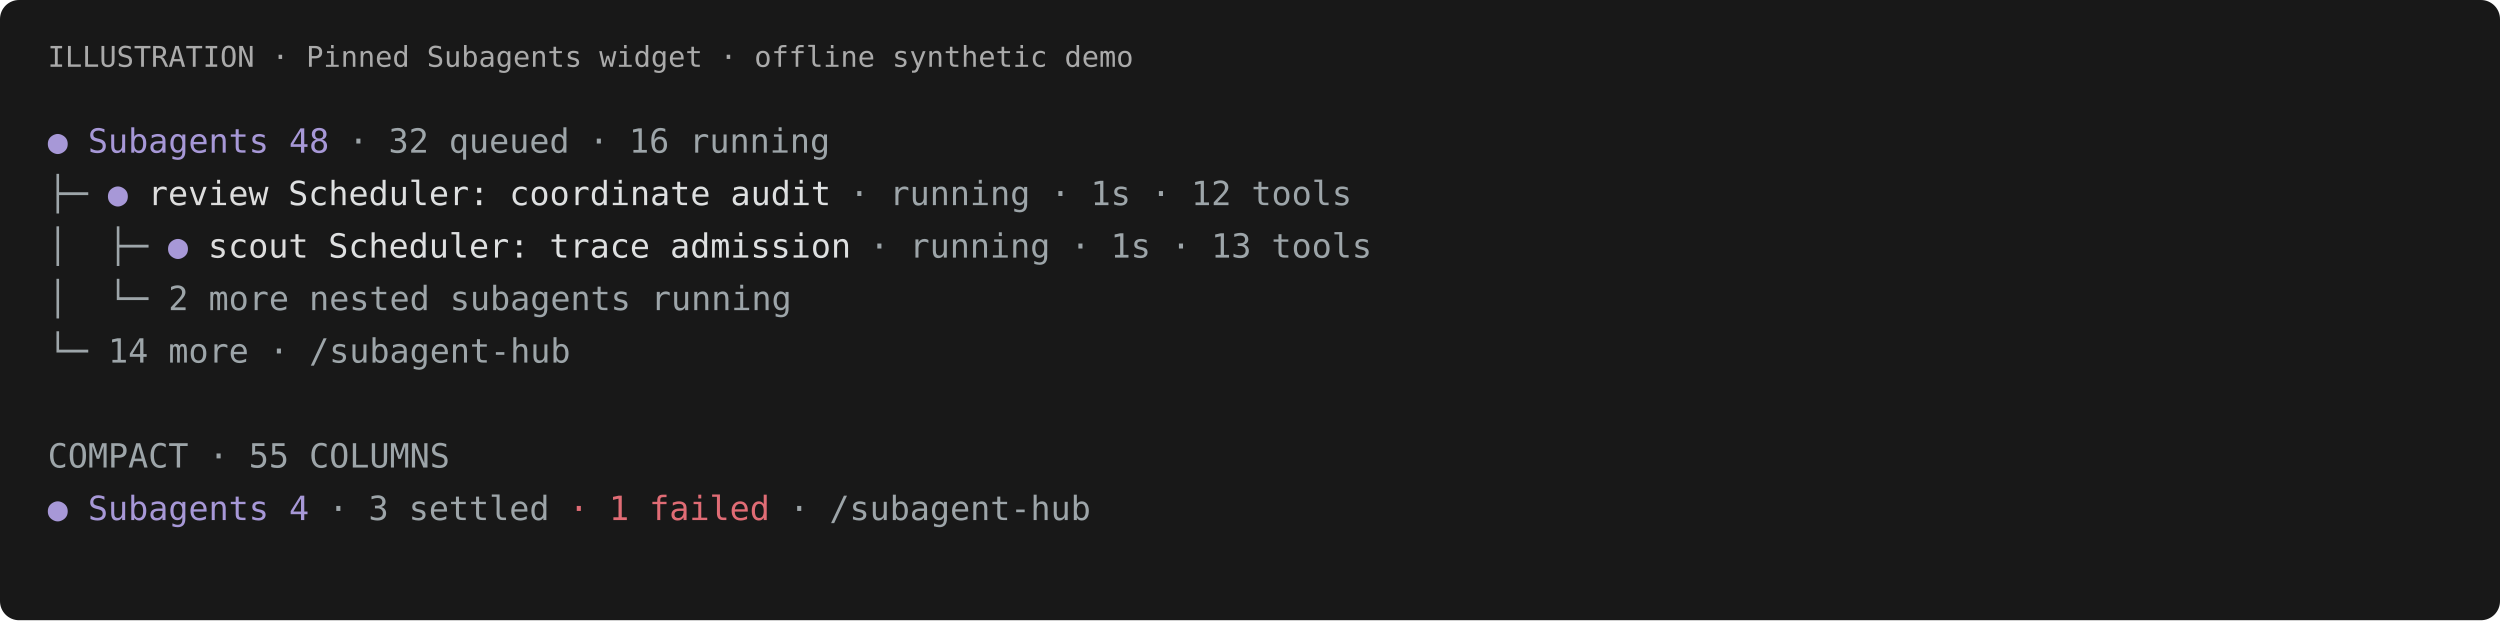
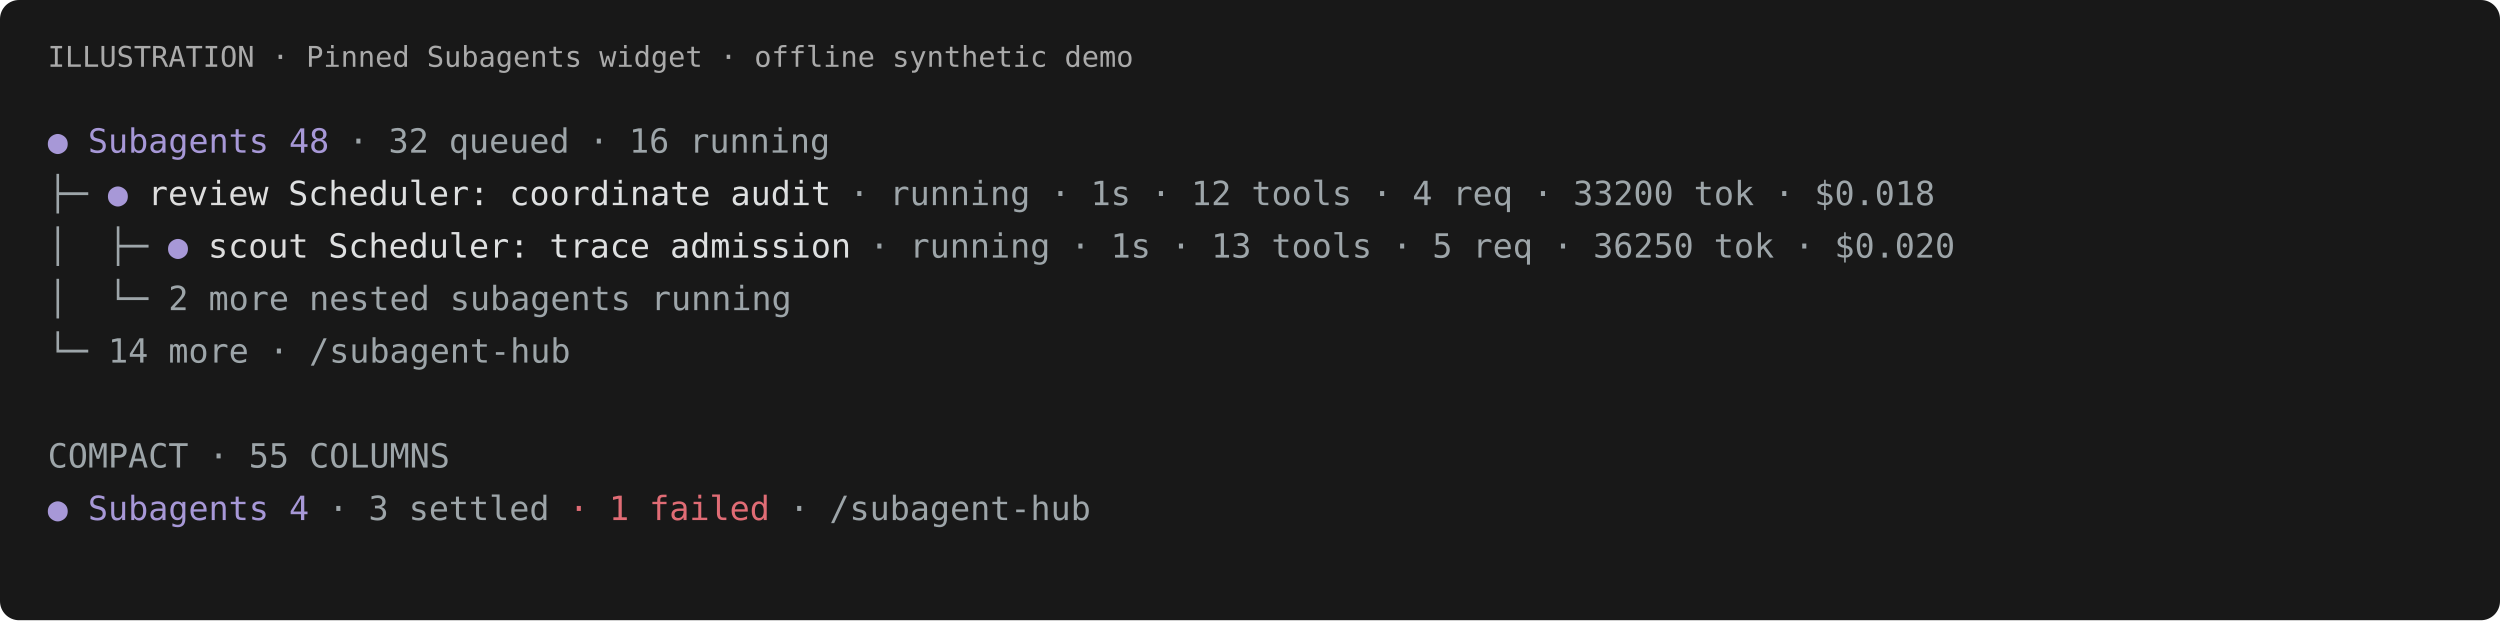
<svg xmlns="http://www.w3.org/2000/svg" width="1048" height="260" viewBox="0 0 1048 260" role="img" aria-labelledby="title desc">
  <rect width="100%" height="100%" rx="8" fill="#181818" />
  <text x="20" y="28" fill="#aaaaaa" font-family="Menlo, monospace" font-size="12">ILLUSTRATION · Pinned Subagents widget · offline synthetic demo</text>
  <text x="20" y="64" xml:space="preserve" fill="rgb(167,152,215)" font-family="Menlo, monospace" font-size="14" textLength="117.6" lengthAdjust="spacingAndGlyphs">● Subagents 48</text>
  <text x="137.6" y="64" xml:space="preserve" fill="rgb(157,165,169)" font-family="Menlo, monospace" font-size="14" textLength="100.8" lengthAdjust="spacingAndGlyphs"> · 32 queued</text>
  <text x="238.4" y="64" xml:space="preserve" fill="rgb(157,165,169)" font-family="Menlo, monospace" font-size="14" textLength="109.2" lengthAdjust="spacingAndGlyphs"> · 16 running</text>
  <text x="20" y="86" xml:space="preserve" fill="rgb(157,165,169)" font-family="Menlo, monospace" font-size="14" textLength="25.2" lengthAdjust="spacingAndGlyphs">├─ </text>
  <text x="45.2" y="86" xml:space="preserve" fill="rgb(167,152,215)" font-family="Menlo, monospace" font-size="14" textLength="16.8" lengthAdjust="spacingAndGlyphs">● </text>
  <text x="62" y="86" xml:space="preserve" fill="#dddddd" font-family="Menlo, monospace" font-size="14" textLength="58.8" lengthAdjust="spacingAndGlyphs">review </text>
  <text x="120.8" y="86" xml:space="preserve" fill="rgb(222,224,225)" font-family="Menlo, monospace" font-size="14" textLength="226.8" lengthAdjust="spacingAndGlyphs">Scheduler: coordinate audit</text>
-   <text x="347.6" y="86" xml:space="preserve" fill="rgb(157,165,169)" font-family="Menlo, monospace" font-size="14" textLength="218.4" lengthAdjust="spacingAndGlyphs"> · running · 1s · 12 tools</text>
+   <text x="347.6" y="86" xml:space="preserve" fill="rgb(157,165,169)" font-family="Menlo, monospace" font-size="14" textLength="462" lengthAdjust="spacingAndGlyphs"> · running · 1s · 12 tools · 4 req · 33200 tok · $0.018</text>
  <text x="20" y="108" xml:space="preserve" fill="rgb(157,165,169)" font-family="Menlo, monospace" font-size="14" textLength="50.4" lengthAdjust="spacingAndGlyphs">│  ├─ </text>
  <text x="70.4" y="108" xml:space="preserve" fill="rgb(167,152,215)" font-family="Menlo, monospace" font-size="14" textLength="16.8" lengthAdjust="spacingAndGlyphs">● </text>
  <text x="87.2" y="108" xml:space="preserve" fill="#dddddd" font-family="Menlo, monospace" font-size="14" textLength="50.4" lengthAdjust="spacingAndGlyphs">scout </text>
  <text x="137.6" y="108" xml:space="preserve" fill="rgb(222,224,225)" font-family="Menlo, monospace" font-size="14" textLength="218.4" lengthAdjust="spacingAndGlyphs">Scheduler: trace admission</text>
-   <text x="356" y="108" xml:space="preserve" fill="rgb(157,165,169)" font-family="Menlo, monospace" font-size="14" textLength="218.4" lengthAdjust="spacingAndGlyphs"> · running · 1s · 13 tools</text>
+   <text x="356" y="108" xml:space="preserve" fill="rgb(157,165,169)" font-family="Menlo, monospace" font-size="14" textLength="462" lengthAdjust="spacingAndGlyphs"> · running · 1s · 13 tools · 5 req · 36250 tok · $0.020</text>
  <text x="20" y="130" xml:space="preserve" fill="rgb(157,165,169)" font-family="Menlo, monospace" font-size="14" textLength="310.8" lengthAdjust="spacingAndGlyphs">│  └─ 2 more nested subagents running</text>
  <text x="20" y="152" xml:space="preserve" fill="rgb(157,165,169)" font-family="Menlo, monospace" font-size="14" textLength="218.4" lengthAdjust="spacingAndGlyphs">└─ 14 more · /subagent-hub</text>
  <text x="20" y="196" xml:space="preserve" fill="rgb(157,165,169)" font-family="Menlo, monospace" font-size="14" textLength="168" lengthAdjust="spacingAndGlyphs">COMPACT · 55 COLUMNS</text>
  <text x="20" y="218" xml:space="preserve" fill="rgb(167,152,215)" font-family="Menlo, monospace" font-size="14" textLength="109.2" lengthAdjust="spacingAndGlyphs">● Subagents 4</text>
  <text x="129.2" y="218" xml:space="preserve" fill="rgb(157,165,169)" font-family="Menlo, monospace" font-size="14" textLength="100.8" lengthAdjust="spacingAndGlyphs"> · 3 settled</text>
  <text x="230" y="218" xml:space="preserve" fill="rgb(224,108,117)" font-family="Menlo, monospace" font-size="14" textLength="92.4" lengthAdjust="spacingAndGlyphs"> · 1 failed</text>
  <text x="322.4" y="218" xml:space="preserve" fill="rgb(157,165,169)" font-family="Menlo, monospace" font-size="14" textLength="134.4" lengthAdjust="spacingAndGlyphs"> · /subagent-hub</text>
</svg>
